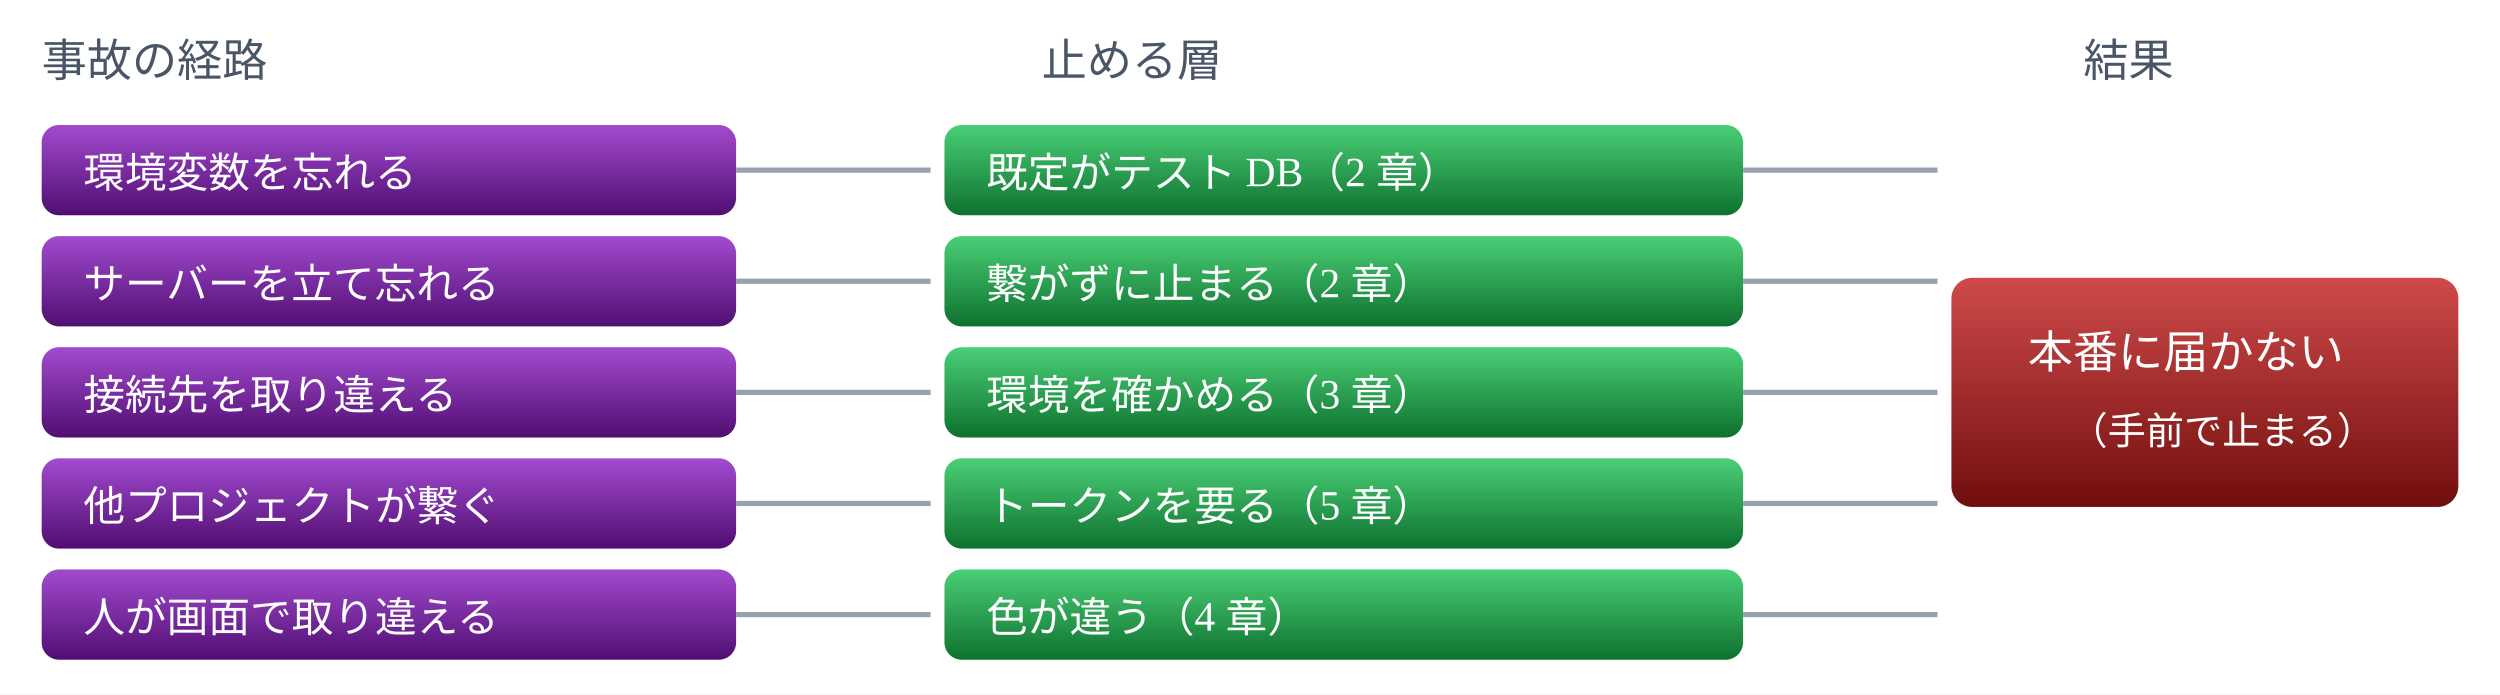
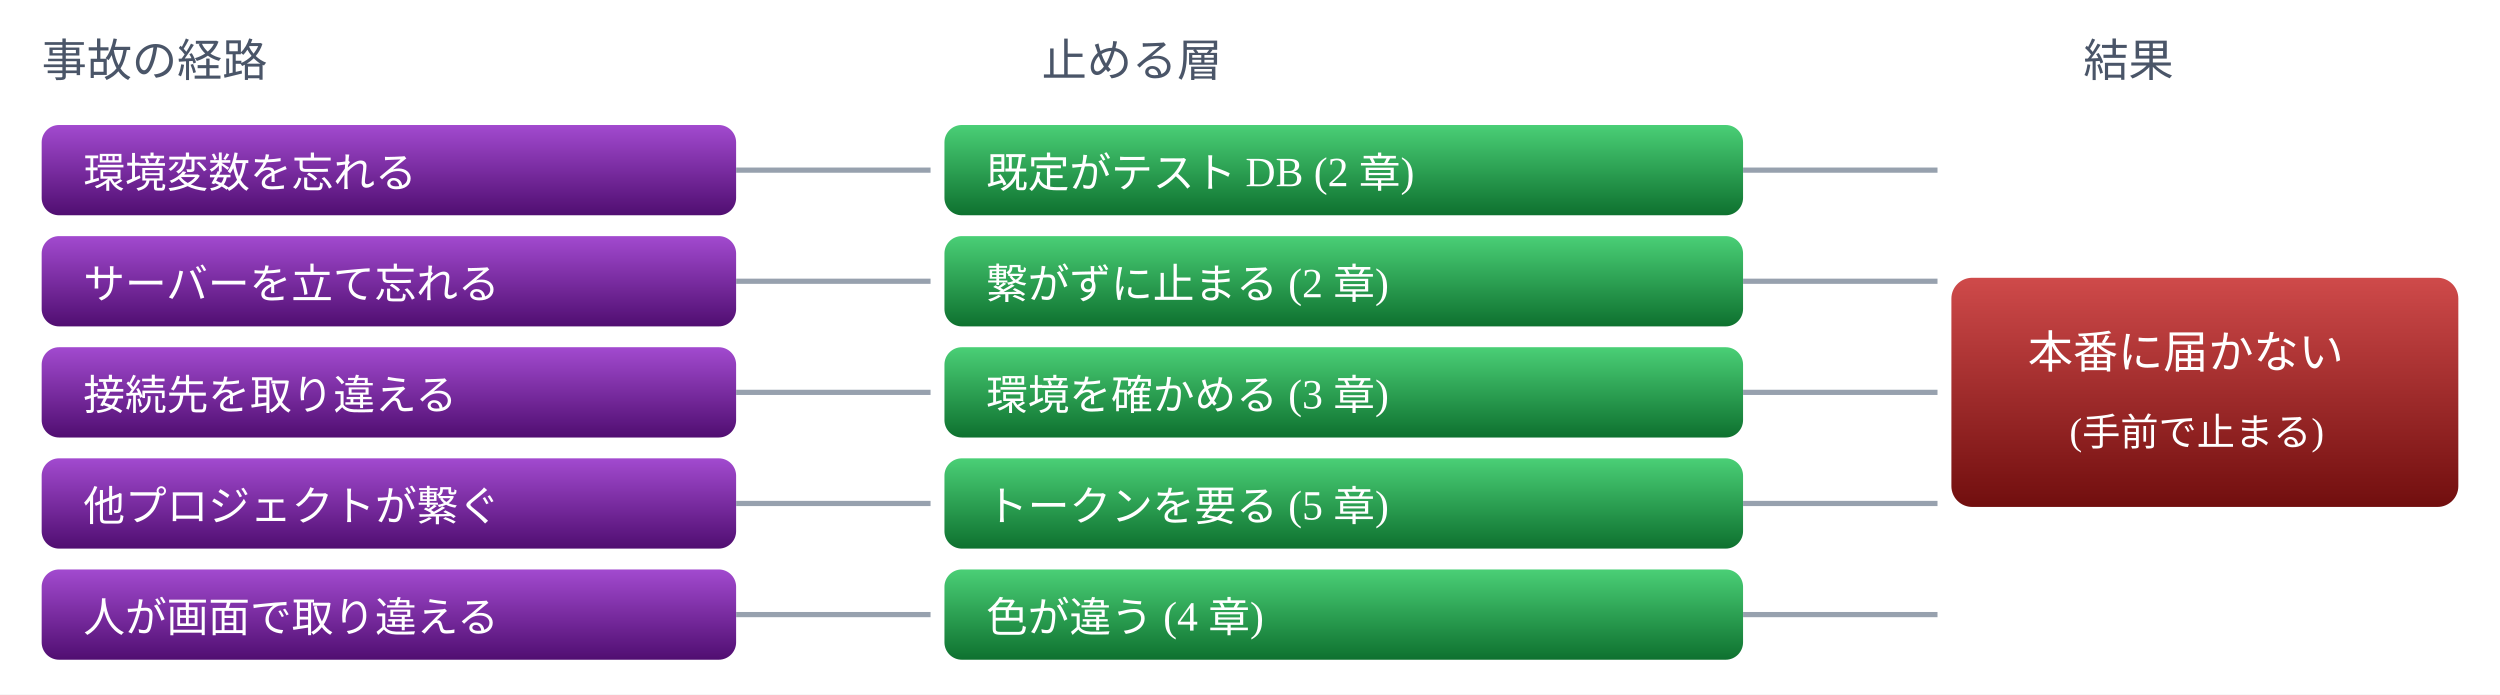
<svg xmlns="http://www.w3.org/2000/svg" viewBox="0 0 720 200" width="720" height="200" role="img" aria-label="5 つの経路がそれぞれ別の層で止まる図">
  <defs>
    <linearGradient id="i1" x1="0" y1="1" x2="0" y2="0">
      <stop offset="0" stop-color="hsl(280, 78%, 25%)" />
      <stop offset="1" stop-color="hsl(280, 58%, 55%)" />
    </linearGradient>
    <linearGradient id="i2" x1="0" y1="1" x2="0" y2="0">
      <stop offset="0" stop-color="hsl(0, 78%, 25%)" />
      <stop offset="1" stop-color="hsl(0, 58%, 55%)" />
    </linearGradient>
    <linearGradient id="i3" x1="0" y1="1" x2="0" y2="0">
      <stop offset="0" stop-color="hsl(140, 78%, 25%)" />
      <stop offset="1" stop-color="hsl(140, 58%, 55%)" />
    </linearGradient>
  </defs>
  <rect width="100%" height="100%" fill="#ffffff" />
  <text x="12" y="22" font-size="13" fill="#4a5568">事故の経路</text>
  <text x="300" y="22" font-size="13" fill="#4a5568">止める層</text>
  <text x="600" y="22" font-size="13" fill="#4a5568">結果</text>
  <rect x="12" y="36" width="200" height="26" rx="5" fill="url(#i1)" />
  <text x="24" y="54" font-size="12" fill="#fff">環境変数を忘れる</text>
  <rect x="12" y="68" width="200" height="26" rx="5" fill="url(#i1)" />
  <text x="24" y="86" font-size="12" fill="#fff">サーバーを立て忘れる</text>
  <rect x="12" y="100" width="200" height="26" rx="5" fill="url(#i1)" />
  <text x="24" y="118" font-size="12" fill="#fff">接続先を取り違える</text>
  <rect x="12" y="132" width="200" height="26" rx="5" fill="url(#i1)" />
  <text x="24" y="150" font-size="12" fill="#fff">他プロジェクトが繋ぐ</text>
  <rect x="12" y="164" width="200" height="26" rx="5" fill="url(#i1)" />
  <text x="24" y="182" font-size="12" fill="#fff">人が画面で取り違える</text>
  <rect x="272" y="36" width="230" height="26" rx="5" fill="url(#i3)" />
-   <text x="284" y="54" font-size="12" fill="#fff">既定がテスト DB（2 章）</text>
+   <text x="284" y="54" font-size="12" fill="#fff">既定がテスト DB (2 章)</text>
  <rect x="272" y="68" width="230" height="26" rx="5" fill="url(#i3)" />
-   <text x="284" y="86" font-size="12" fill="#fff">繋がずに止まる（2 章）</text>
+   <text x="284" y="86" font-size="12" fill="#fff">繋がずに止まる (2 章)</text>
  <rect x="272" y="100" width="230" height="26" rx="5" fill="url(#i3)" />
-   <text x="284" y="118" font-size="12" fill="#fff">環境を確かめる（3 章）</text>
+   <text x="284" y="118" font-size="12" fill="#fff">環境を確かめる (3 章)</text>
  <rect x="272" y="132" width="230" height="26" rx="5" fill="url(#i3)" />
-   <text x="284" y="150" font-size="12" fill="#fff">トークンを要る（5 章）</text>
+   <text x="284" y="150" font-size="12" fill="#fff">トークンを要る (5 章)</text>
  <rect x="272" y="164" width="230" height="26" rx="5" fill="url(#i3)" />
-   <text x="284" y="182" font-size="12" fill="#fff">色が違う（4 章）</text>
+   <text x="284" y="182" font-size="12" fill="#fff">色が違う (4 章)</text>
  <g stroke="#97a1ae" stroke-width="1.5" fill="none">
    <path d="M212 49 L268 49" />
    <path d="M212 81 L268 81" />
    <path d="M212 113 L268 113" />
    <path d="M212 145 L268 145" />
    <path d="M212 177 L268 177" />
    <path d="M502 49 L558 49" />
    <path d="M502 81 L558 81" />
    <path d="M502 113 L558 113" />
    <path d="M502 145 L558 145" />
    <path d="M502 177 L558 177" />
  </g>
  <rect x="562" y="80" width="146" height="66" rx="6" fill="url(#i2)" />
  <text x="584" y="106" font-size="13" fill="#fff">本番に届かない</text>
-   <text x="596" y="128" font-size="11" fill="#fff">（手前で止まる）</text>
+   <text x="596" y="128" font-size="11" fill="#fff">(手前で止まる)</text>
</svg>
